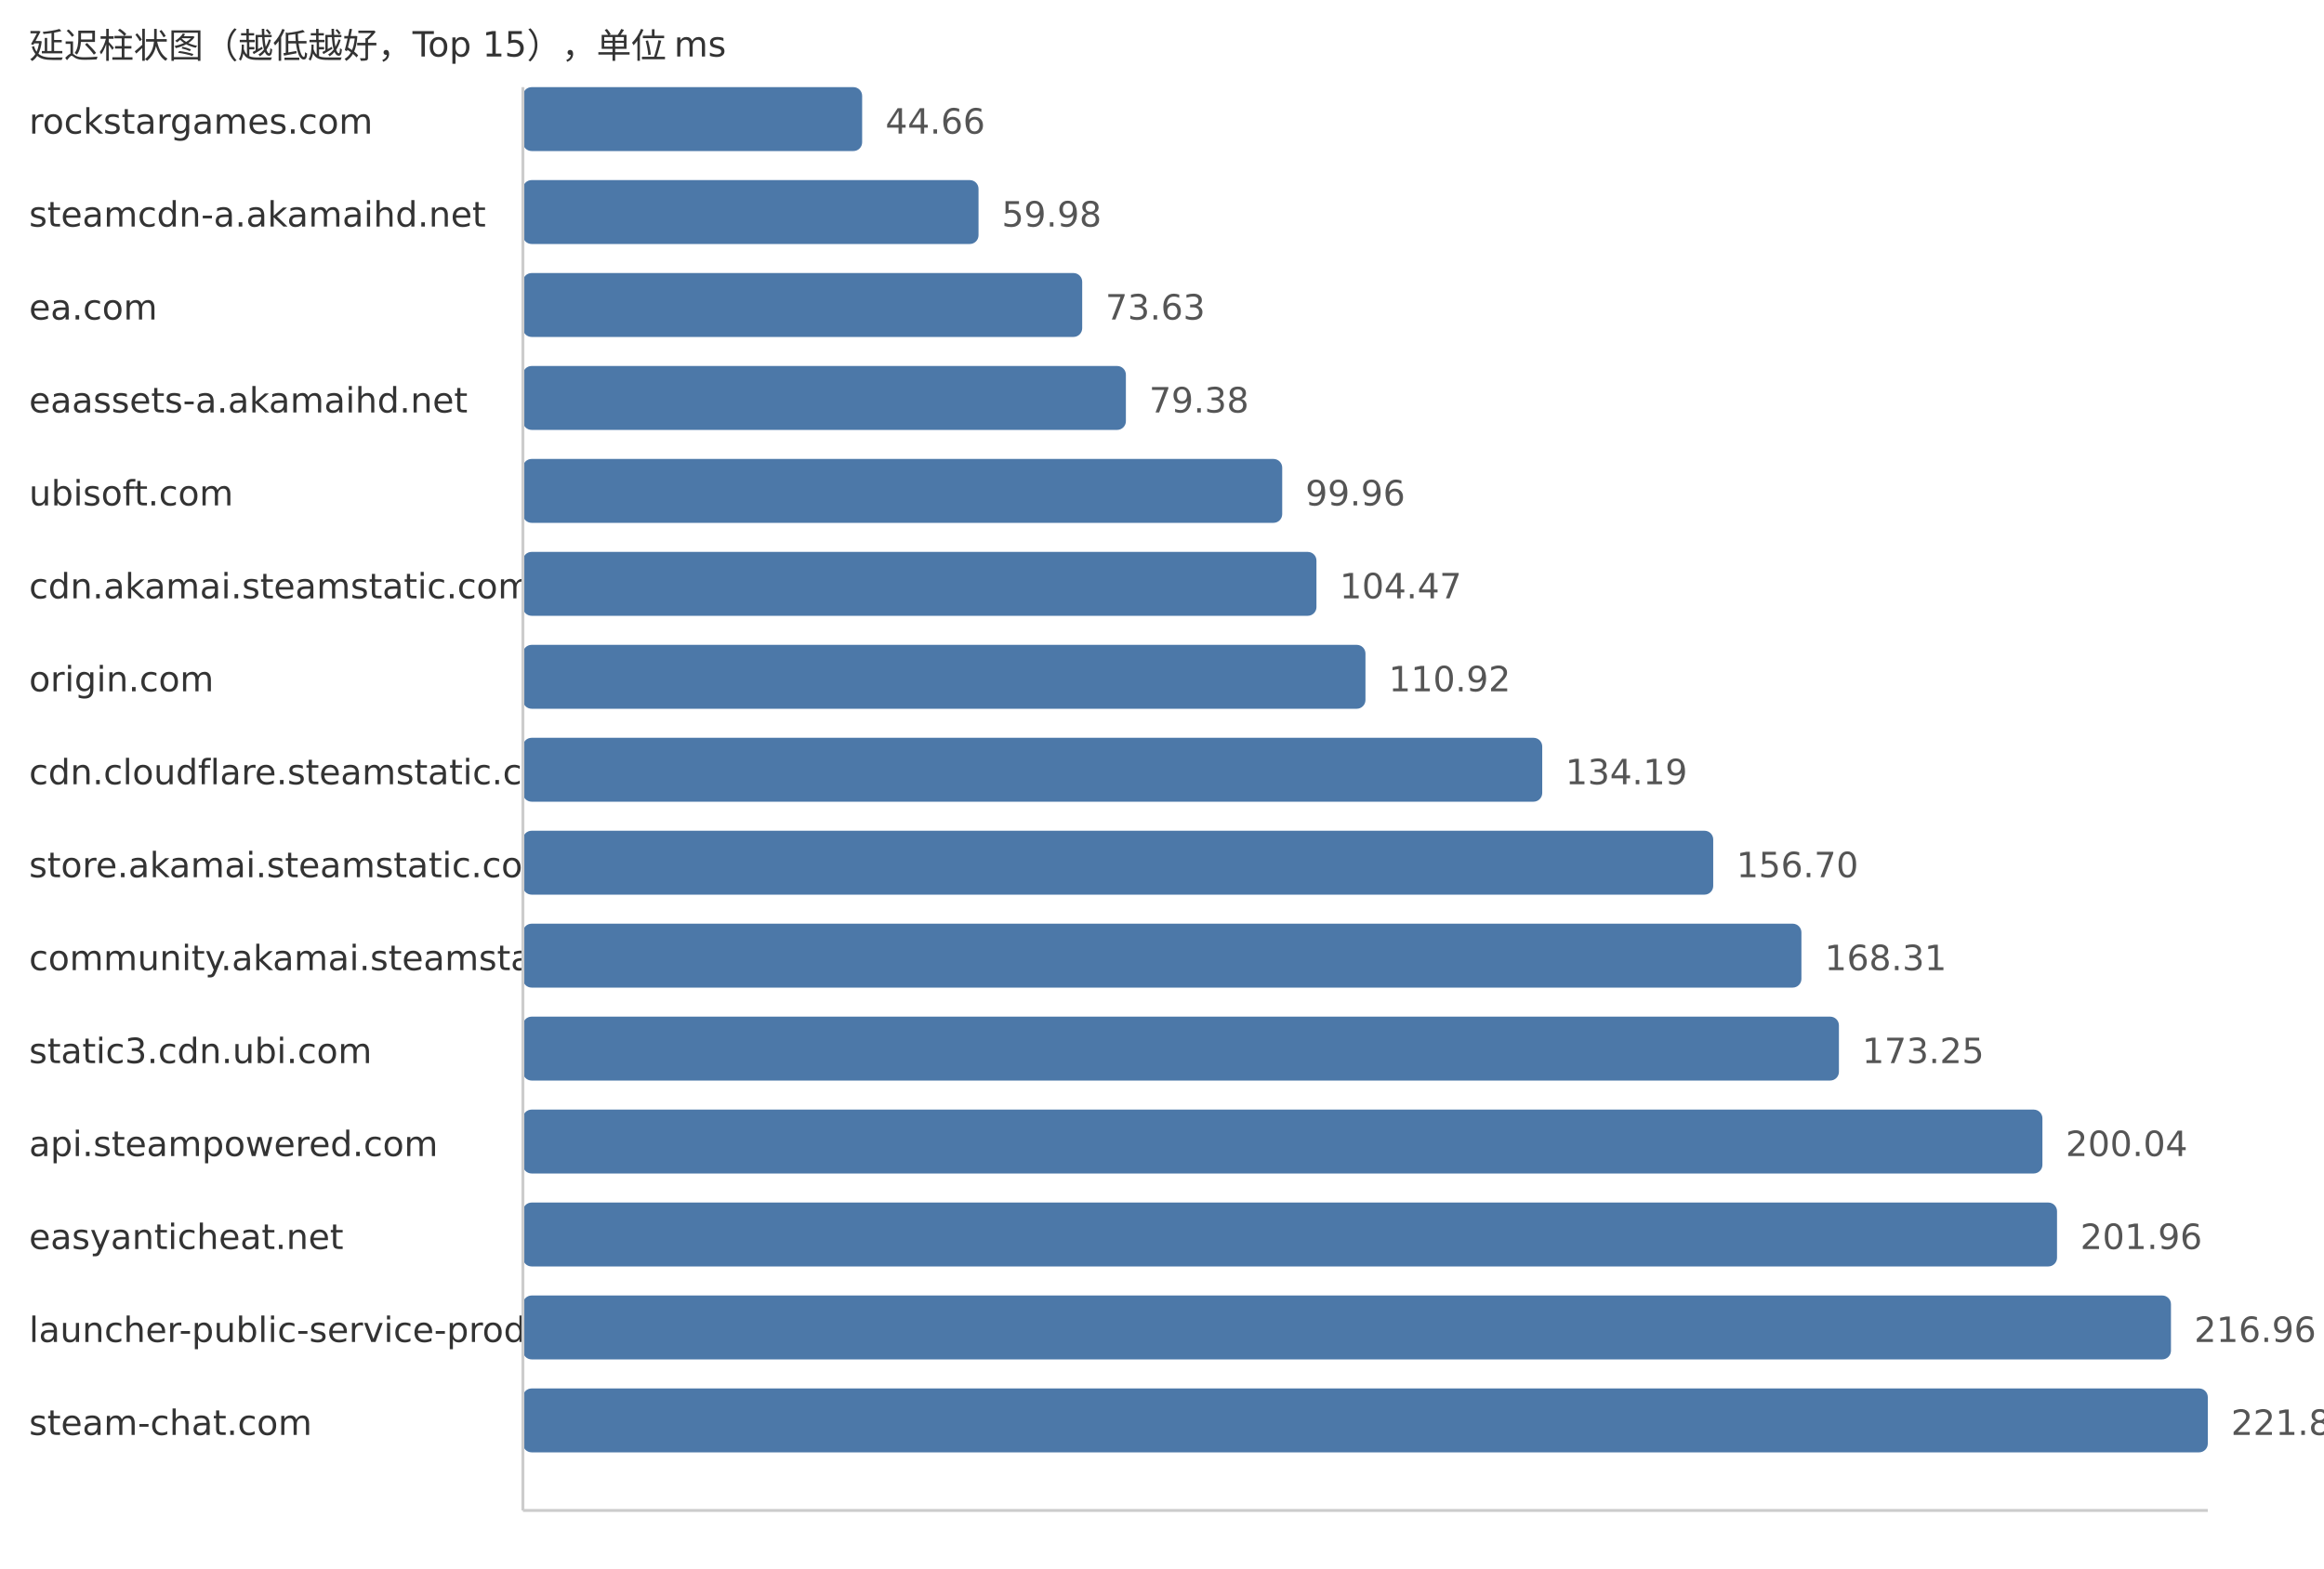
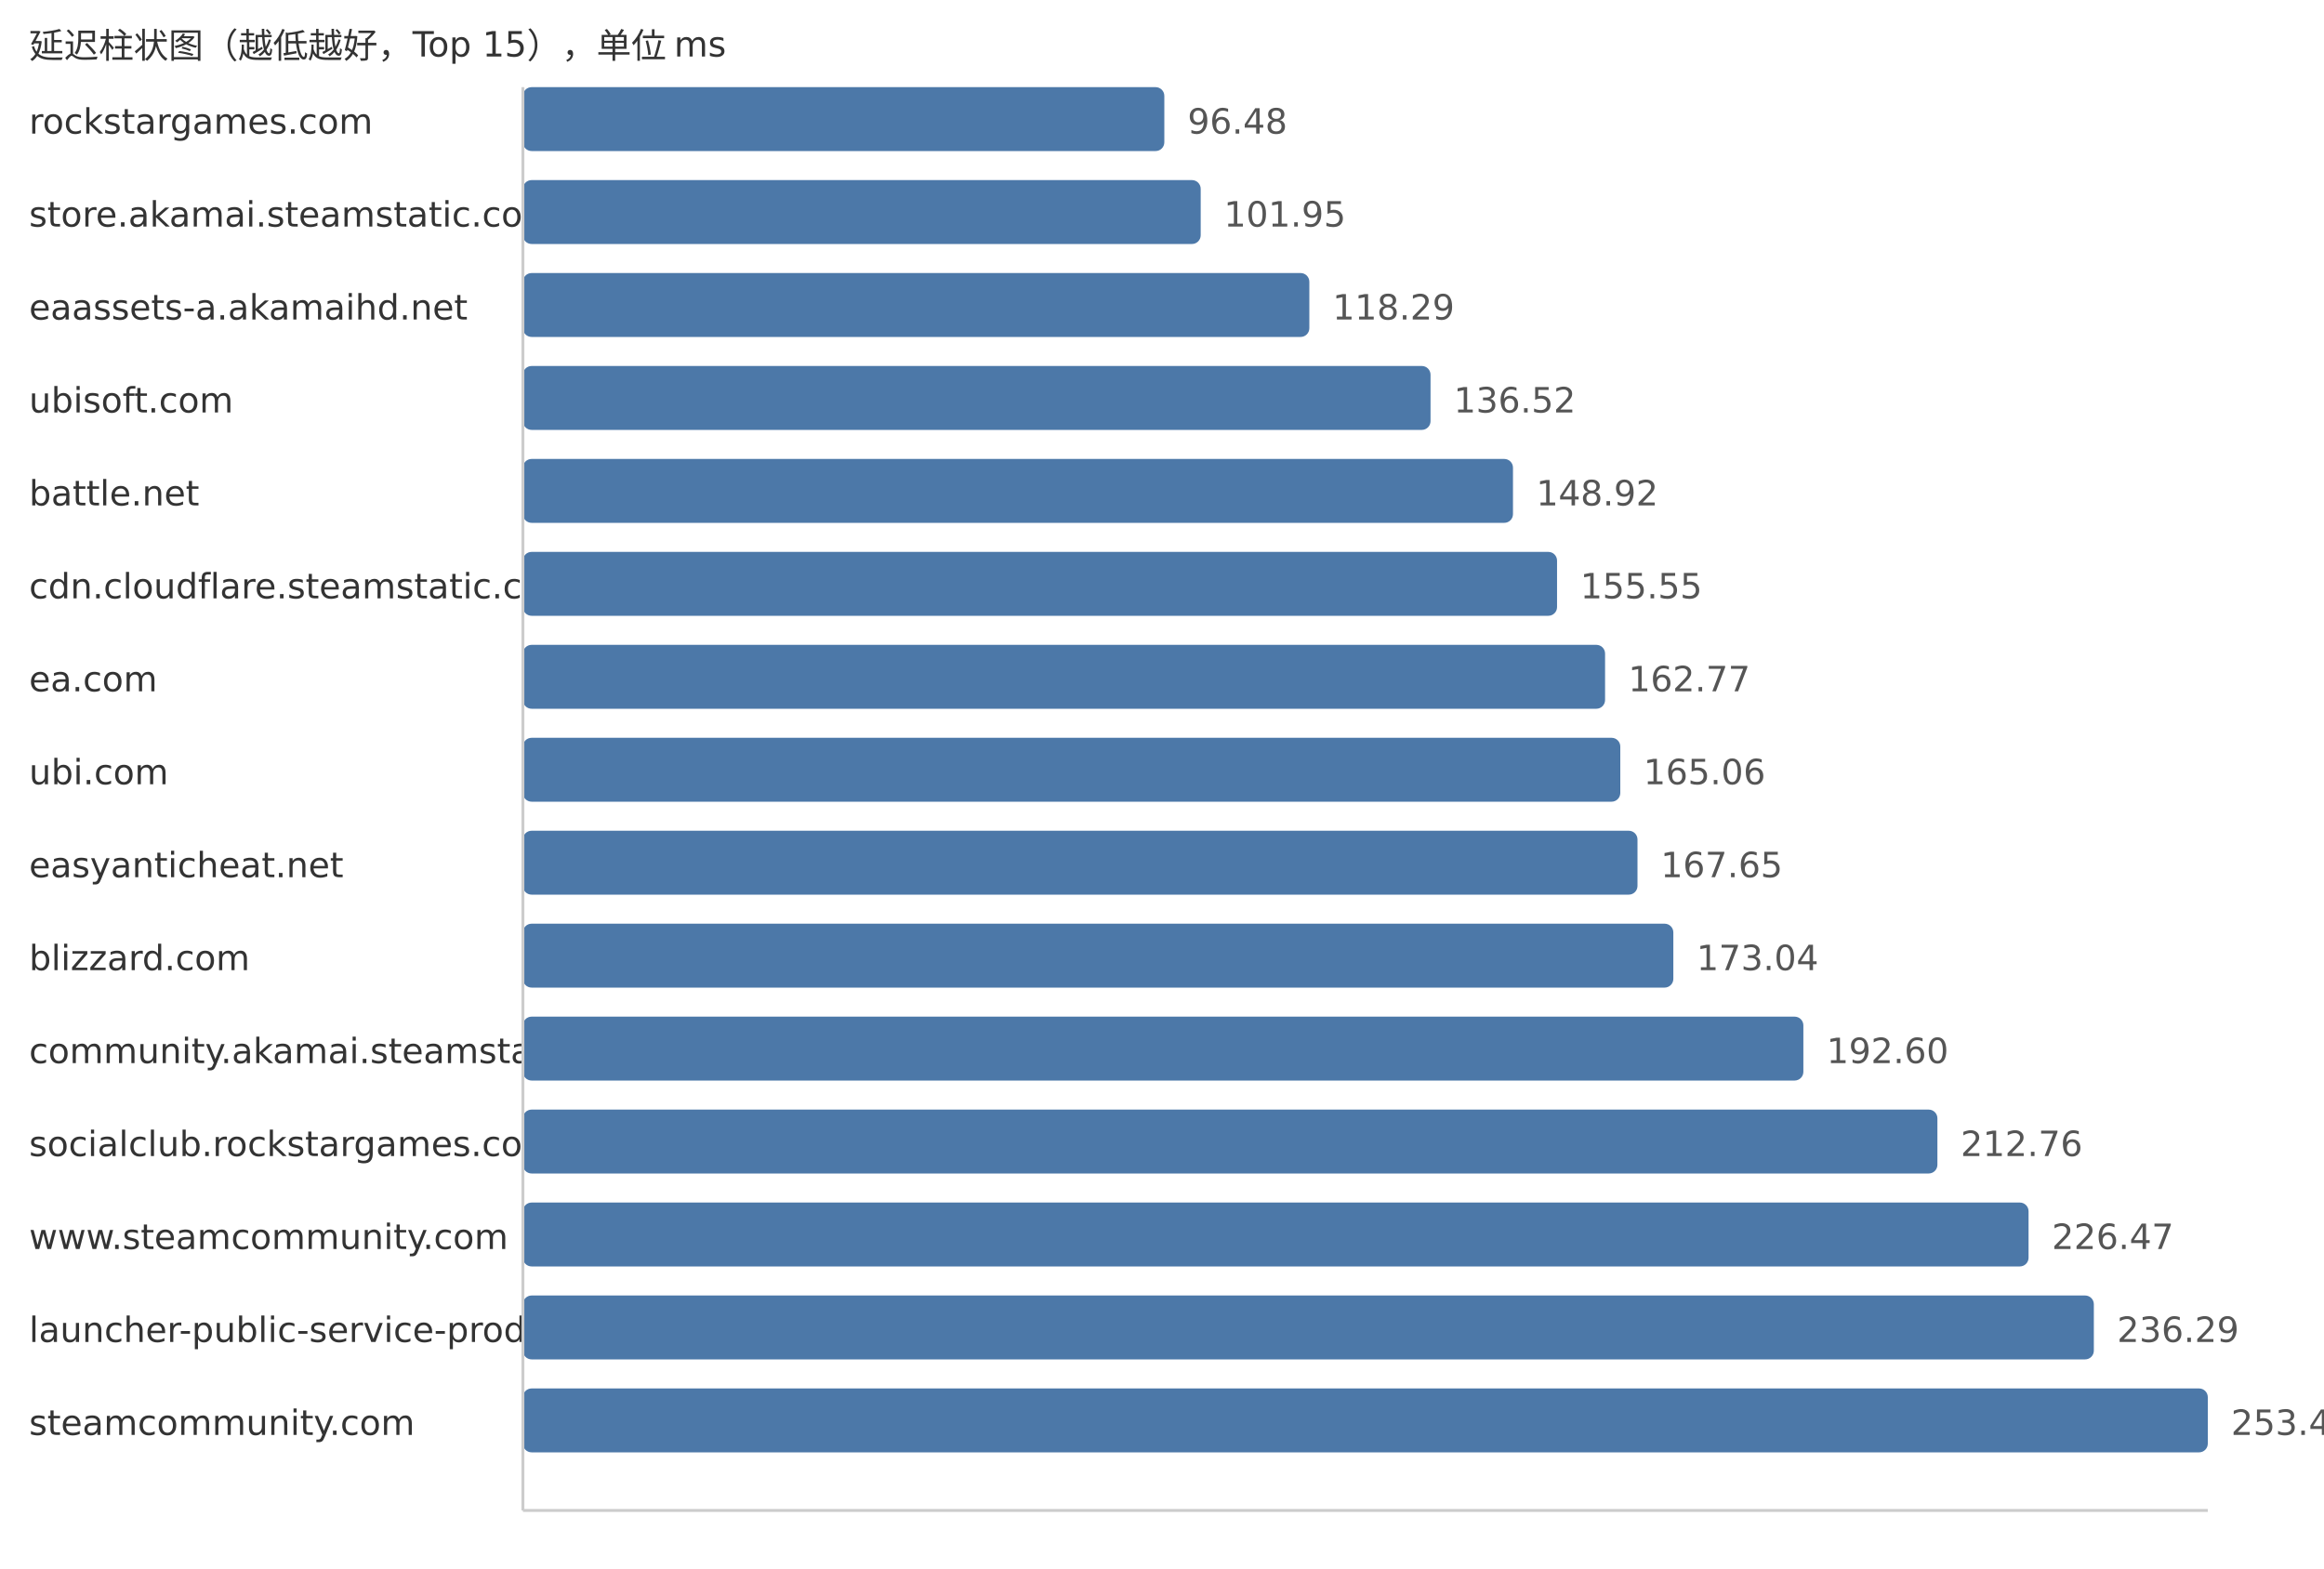
<svg xmlns="http://www.w3.org/2000/svg" width="800" height="540">
  <style> .label{font-family:DejaVu Sans,Verdana,Geneva,sans-serif;font-size:12px;fill:#333} .value{font-family:DejaVu Sans,Verdana,Geneva,sans-serif;font-size:12px;fill:#555} </style>
  <text x="10" y="20" class="label">延迟柱状图（越低越好，Top 15），单位 ms</text>
  <text x="10" y="46" class="label">rockstargames.com</text>
-   <rect x="180" y="30" width="116.78" height="22" fill="#4c78a8" rx="3" />
-   <text x="304.78" y="46" class="value">44.66</text>
-   <text x="10" y="78" class="label">steamcdn-a.akamaihd.net</text>
-   <rect x="180" y="62" width="156.84" height="22" fill="#4c78a8" rx="3" />
-   <text x="344.84" y="78" class="value">59.98</text>
-   <text x="10" y="110" class="label">ea.com</text>
-   <rect x="180" y="94" width="192.53" height="22" fill="#4c78a8" rx="3" />
-   <text x="380.53" y="110" class="value">73.63</text>
-   <text x="10" y="142" class="label">eaassets-a.akamaihd.net</text>
-   <rect x="180" y="126" width="207.57" height="22" fill="#4c78a8" rx="3" />
-   <text x="395.57" y="142" class="value">79.38</text>
-   <text x="10" y="174" class="label">ubisoft.com</text>
-   <rect x="180" y="158" width="261.38" height="22" fill="#4c78a8" rx="3" />
-   <text x="449.38" y="174" class="value">99.96</text>
-   <text x="10" y="206" class="label">cdn.akamai.steamstatic.com</text>
-   <rect x="180" y="190" width="273.17" height="22" fill="#4c78a8" rx="3" />
-   <text x="461.17" y="206" class="value">104.47</text>
-   <text x="10" y="238" class="label">origin.com</text>
-   <rect x="180" y="222" width="290.04" height="22" fill="#4c78a8" rx="3" />
-   <text x="478.04" y="238" class="value">110.92</text>
-   <text x="10" y="270" class="label">cdn.cloudflare.steamstatic.com</text>
-   <rect x="180" y="254" width="350.89" height="22" fill="#4c78a8" rx="3" />
-   <text x="538.89" y="270" class="value">134.19</text>
-   <text x="10" y="302" class="label">store.akamai.steamstatic.com</text>
-   <rect x="180" y="286" width="409.75" height="22" fill="#4c78a8" rx="3" />
-   <text x="597.75" y="302" class="value">156.70</text>
-   <text x="10" y="334" class="label">community.akamai.steamstatic.com</text>
-   <rect x="180" y="318" width="440.11" height="22" fill="#4c78a8" rx="3" />
-   <text x="628.11" y="334" class="value">168.31</text>
-   <text x="10" y="366" class="label">static3.cdn.ubi.com</text>
-   <rect x="180" y="350" width="453.02" height="22" fill="#4c78a8" rx="3" />
-   <text x="641.02" y="366" class="value">173.25</text>
-   <text x="10" y="398" class="label">api.steampowered.com</text>
-   <rect x="180" y="382" width="523.07" height="22" fill="#4c78a8" rx="3" />
-   <text x="711.07" y="398" class="value">200.04</text>
-   <text x="10" y="430" class="label">easyanticheat.net</text>
-   <rect x="180" y="414" width="528.1" height="22" fill="#4c78a8" rx="3" />
-   <text x="716.1" y="430" class="value">201.96</text>
+   <rect x="180" y="30" width="220.8" height="22" fill="#4c78a8" rx="3" />
+   <text x="408.8" y="46" class="value">96.48</text>
+   <text x="10" y="78" class="label">store.akamai.steamstatic.com</text>
+   <rect x="180" y="62" width="233.32" height="22" fill="#4c78a8" rx="3" />
+   <text x="421.32" y="78" class="value">101.95</text>
+   <text x="10" y="110" class="label">eaassets-a.akamaihd.net</text>
+   <rect x="180" y="94" width="270.72" height="22" fill="#4c78a8" rx="3" />
+   <text x="458.72" y="110" class="value">118.29</text>
+   <text x="10" y="142" class="label">ubisoft.com</text>
+   <rect x="180" y="126" width="312.44" height="22" fill="#4c78a8" rx="3" />
+   <text x="500.44" y="142" class="value">136.52</text>
+   <text x="10" y="174" class="label">battle.net</text>
+   <rect x="180" y="158" width="340.82" height="22" fill="#4c78a8" rx="3" />
+   <text x="528.82" y="174" class="value">148.92</text>
+   <text x="10" y="206" class="label">cdn.cloudflare.steamstatic.com</text>
+   <rect x="180" y="190" width="355.99" height="22" fill="#4c78a8" rx="3" />
+   <text x="543.99" y="206" class="value">155.55</text>
+   <text x="10" y="238" class="label">ea.com</text>
+   <rect x="180" y="222" width="372.52" height="22" fill="#4c78a8" rx="3" />
+   <text x="560.52" y="238" class="value">162.77</text>
+   <text x="10" y="270" class="label">ubi.com</text>
+   <rect x="180" y="254" width="377.76" height="22" fill="#4c78a8" rx="3" />
+   <text x="565.76" y="270" class="value">165.06</text>
+   <text x="10" y="302" class="label">easyanticheat.net</text>
+   <rect x="180" y="286" width="383.68" height="22" fill="#4c78a8" rx="3" />
+   <text x="571.68" y="302" class="value">167.65</text>
+   <text x="10" y="334" class="label">blizzard.com</text>
+   <rect x="180" y="318" width="396.02" height="22" fill="#4c78a8" rx="3" />
+   <text x="584.02" y="334" class="value">173.04</text>
+   <text x="10" y="366" class="label">community.akamai.steamstatic.com</text>
+   <rect x="180" y="350" width="440.78" height="22" fill="#4c78a8" rx="3" />
+   <text x="628.78" y="366" class="value">192.60</text>
+   <text x="10" y="398" class="label">socialclub.rockstargames.com</text>
+   <rect x="180" y="382" width="486.92" height="22" fill="#4c78a8" rx="3" />
+   <text x="674.92" y="398" class="value">212.76</text>
+   <text x="10" y="430" class="label">www.steamcommunity.com</text>
+   <rect x="180" y="414" width="518.3" height="22" fill="#4c78a8" rx="3" />
+   <text x="706.3" y="430" class="value">226.47</text>
  <text x="10" y="462" class="label">launcher-public-service-prod06.ol.epicgames.com</text>
-   <rect x="180" y="446" width="567.32" height="22" fill="#4c78a8" rx="3" />
-   <text x="755.32" y="462" class="value">216.96</text>
-   <text x="10" y="494" class="label">steam-chat.com</text>
+   <rect x="180" y="446" width="540.77" height="22" fill="#4c78a8" rx="3" />
+   <text x="728.77" y="462" class="value">236.29</text>
+   <text x="10" y="494" class="label">steamcommunity.com</text>
  <rect x="180" y="478" width="580.0" height="22" fill="#4c78a8" rx="3" />
-   <text x="768.0" y="494" class="value">221.81</text>
+   <text x="768.0" y="494" class="value">253.43</text>
  <line x1="180" y1="30" x2="180" y2="520" stroke="#ccc" />
  <line x1="180" y1="520" x2="760" y2="520" stroke="#ccc" />
</svg>
